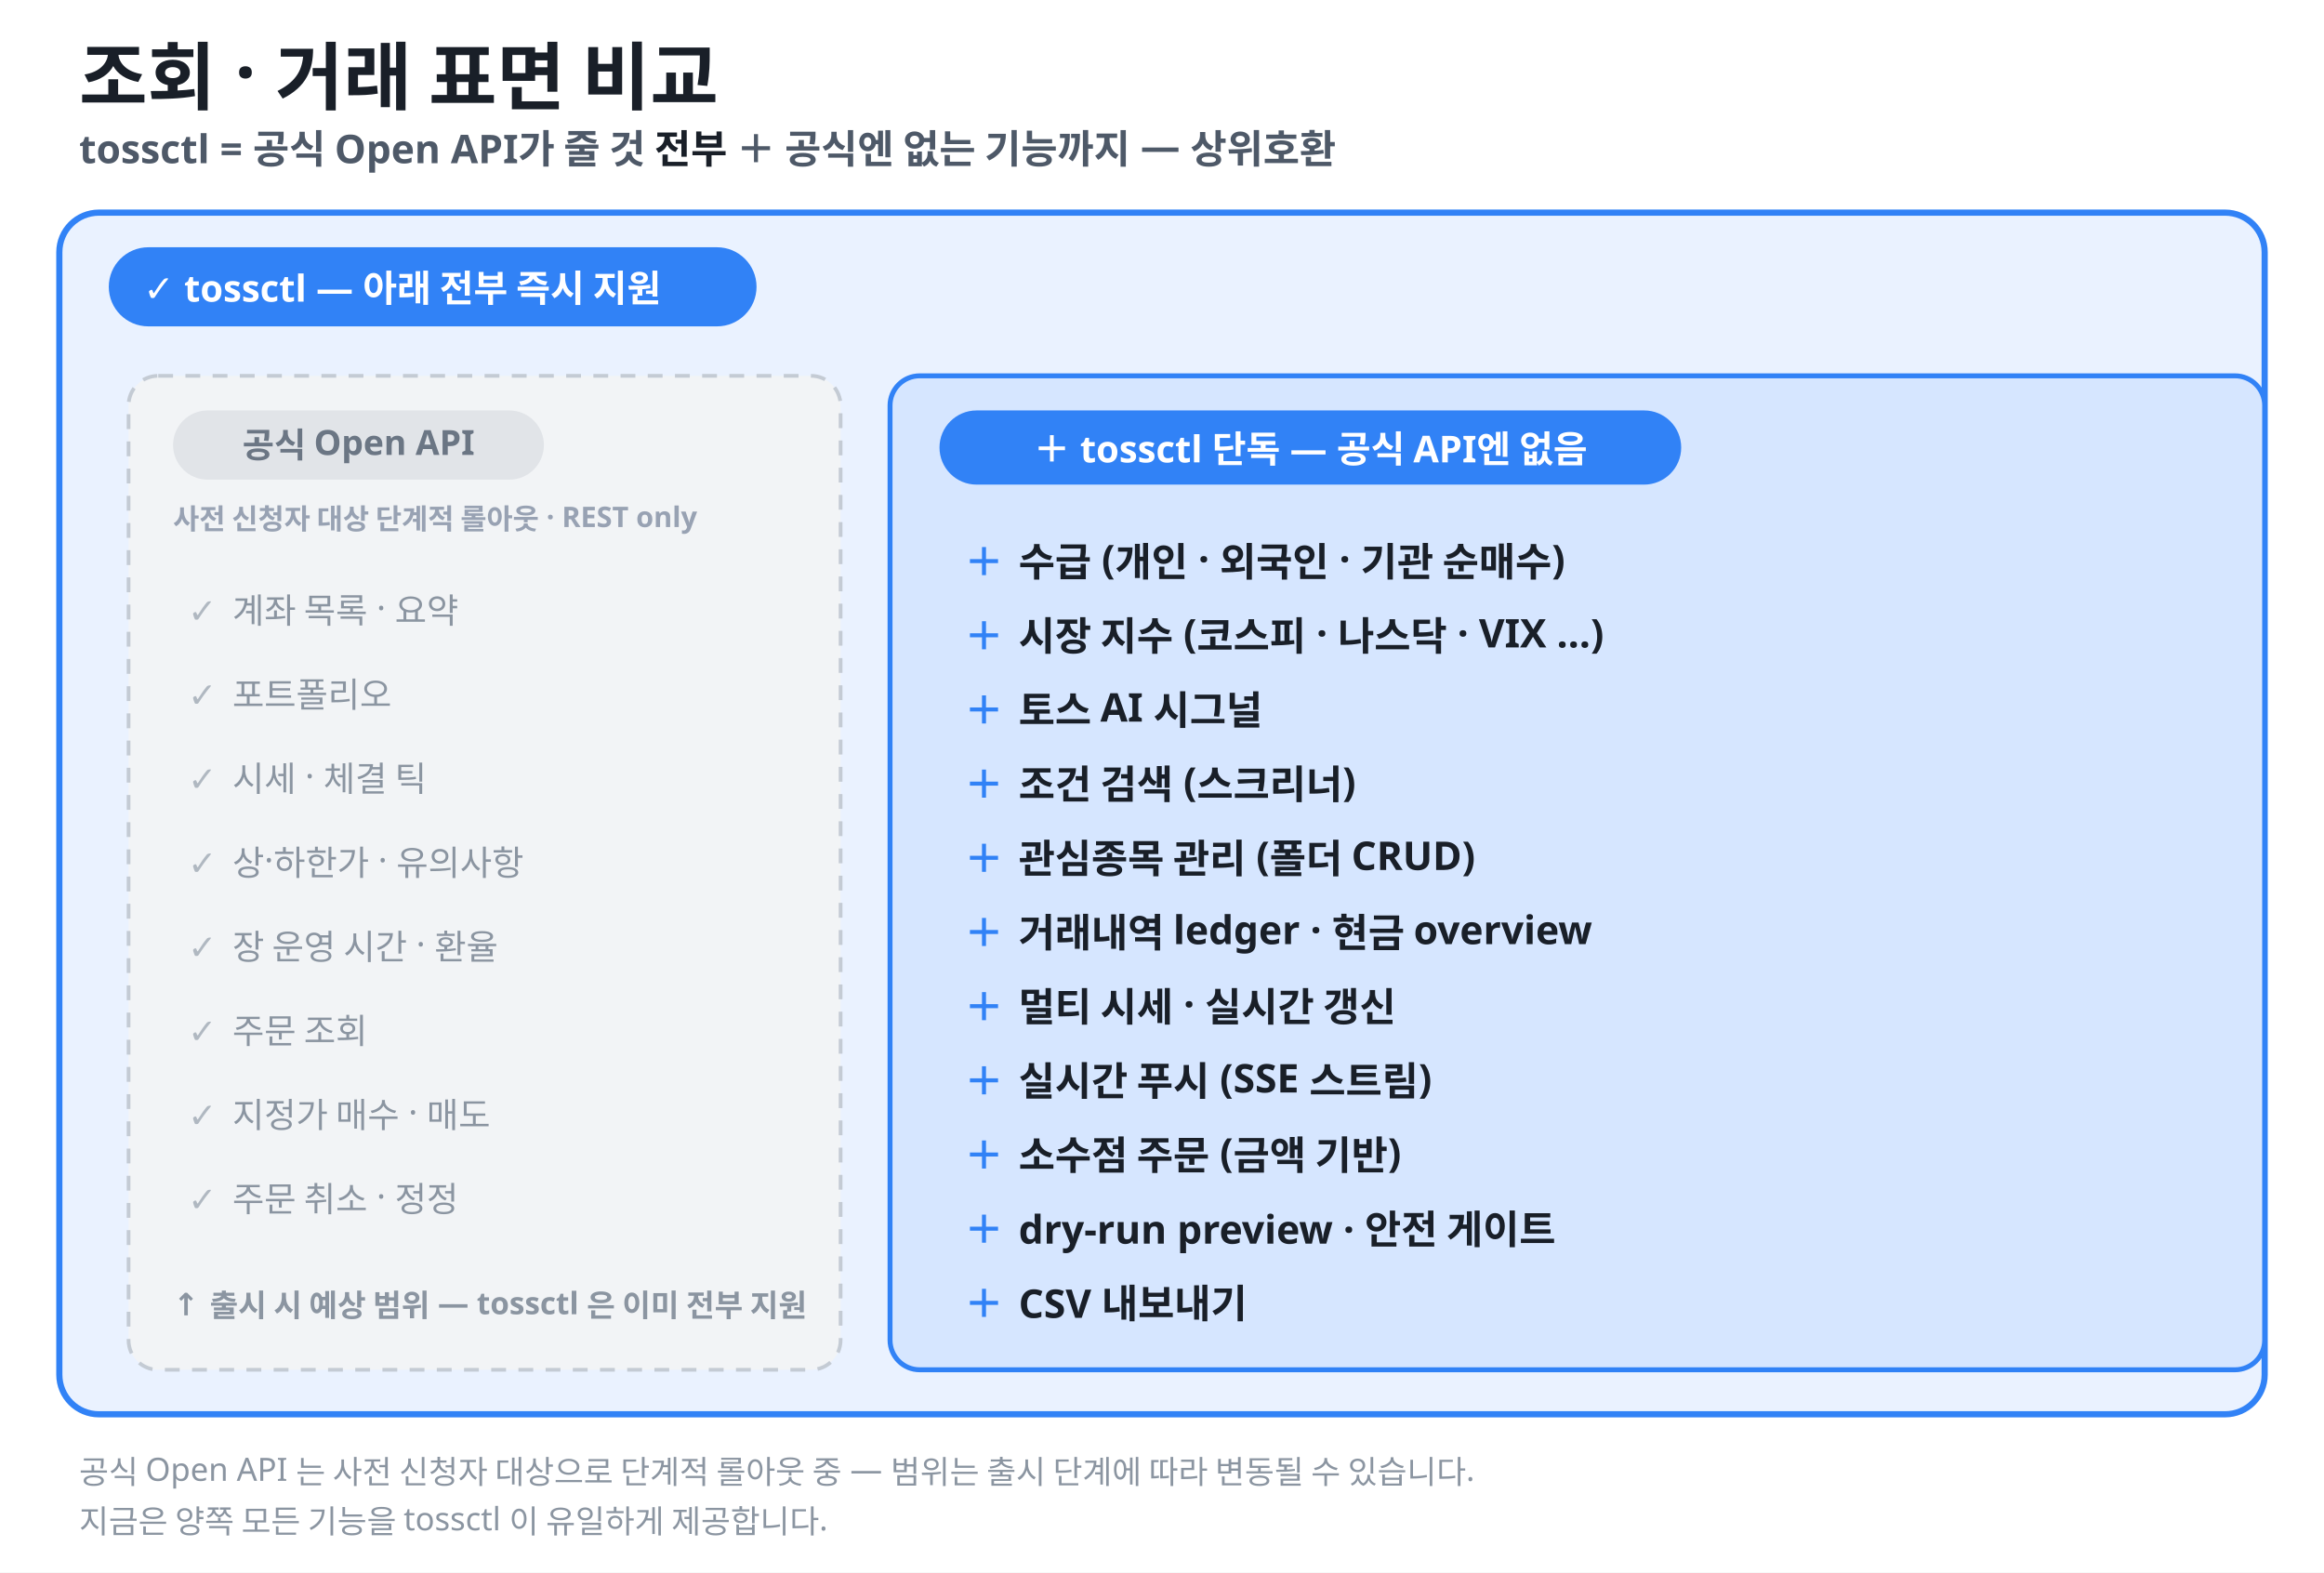
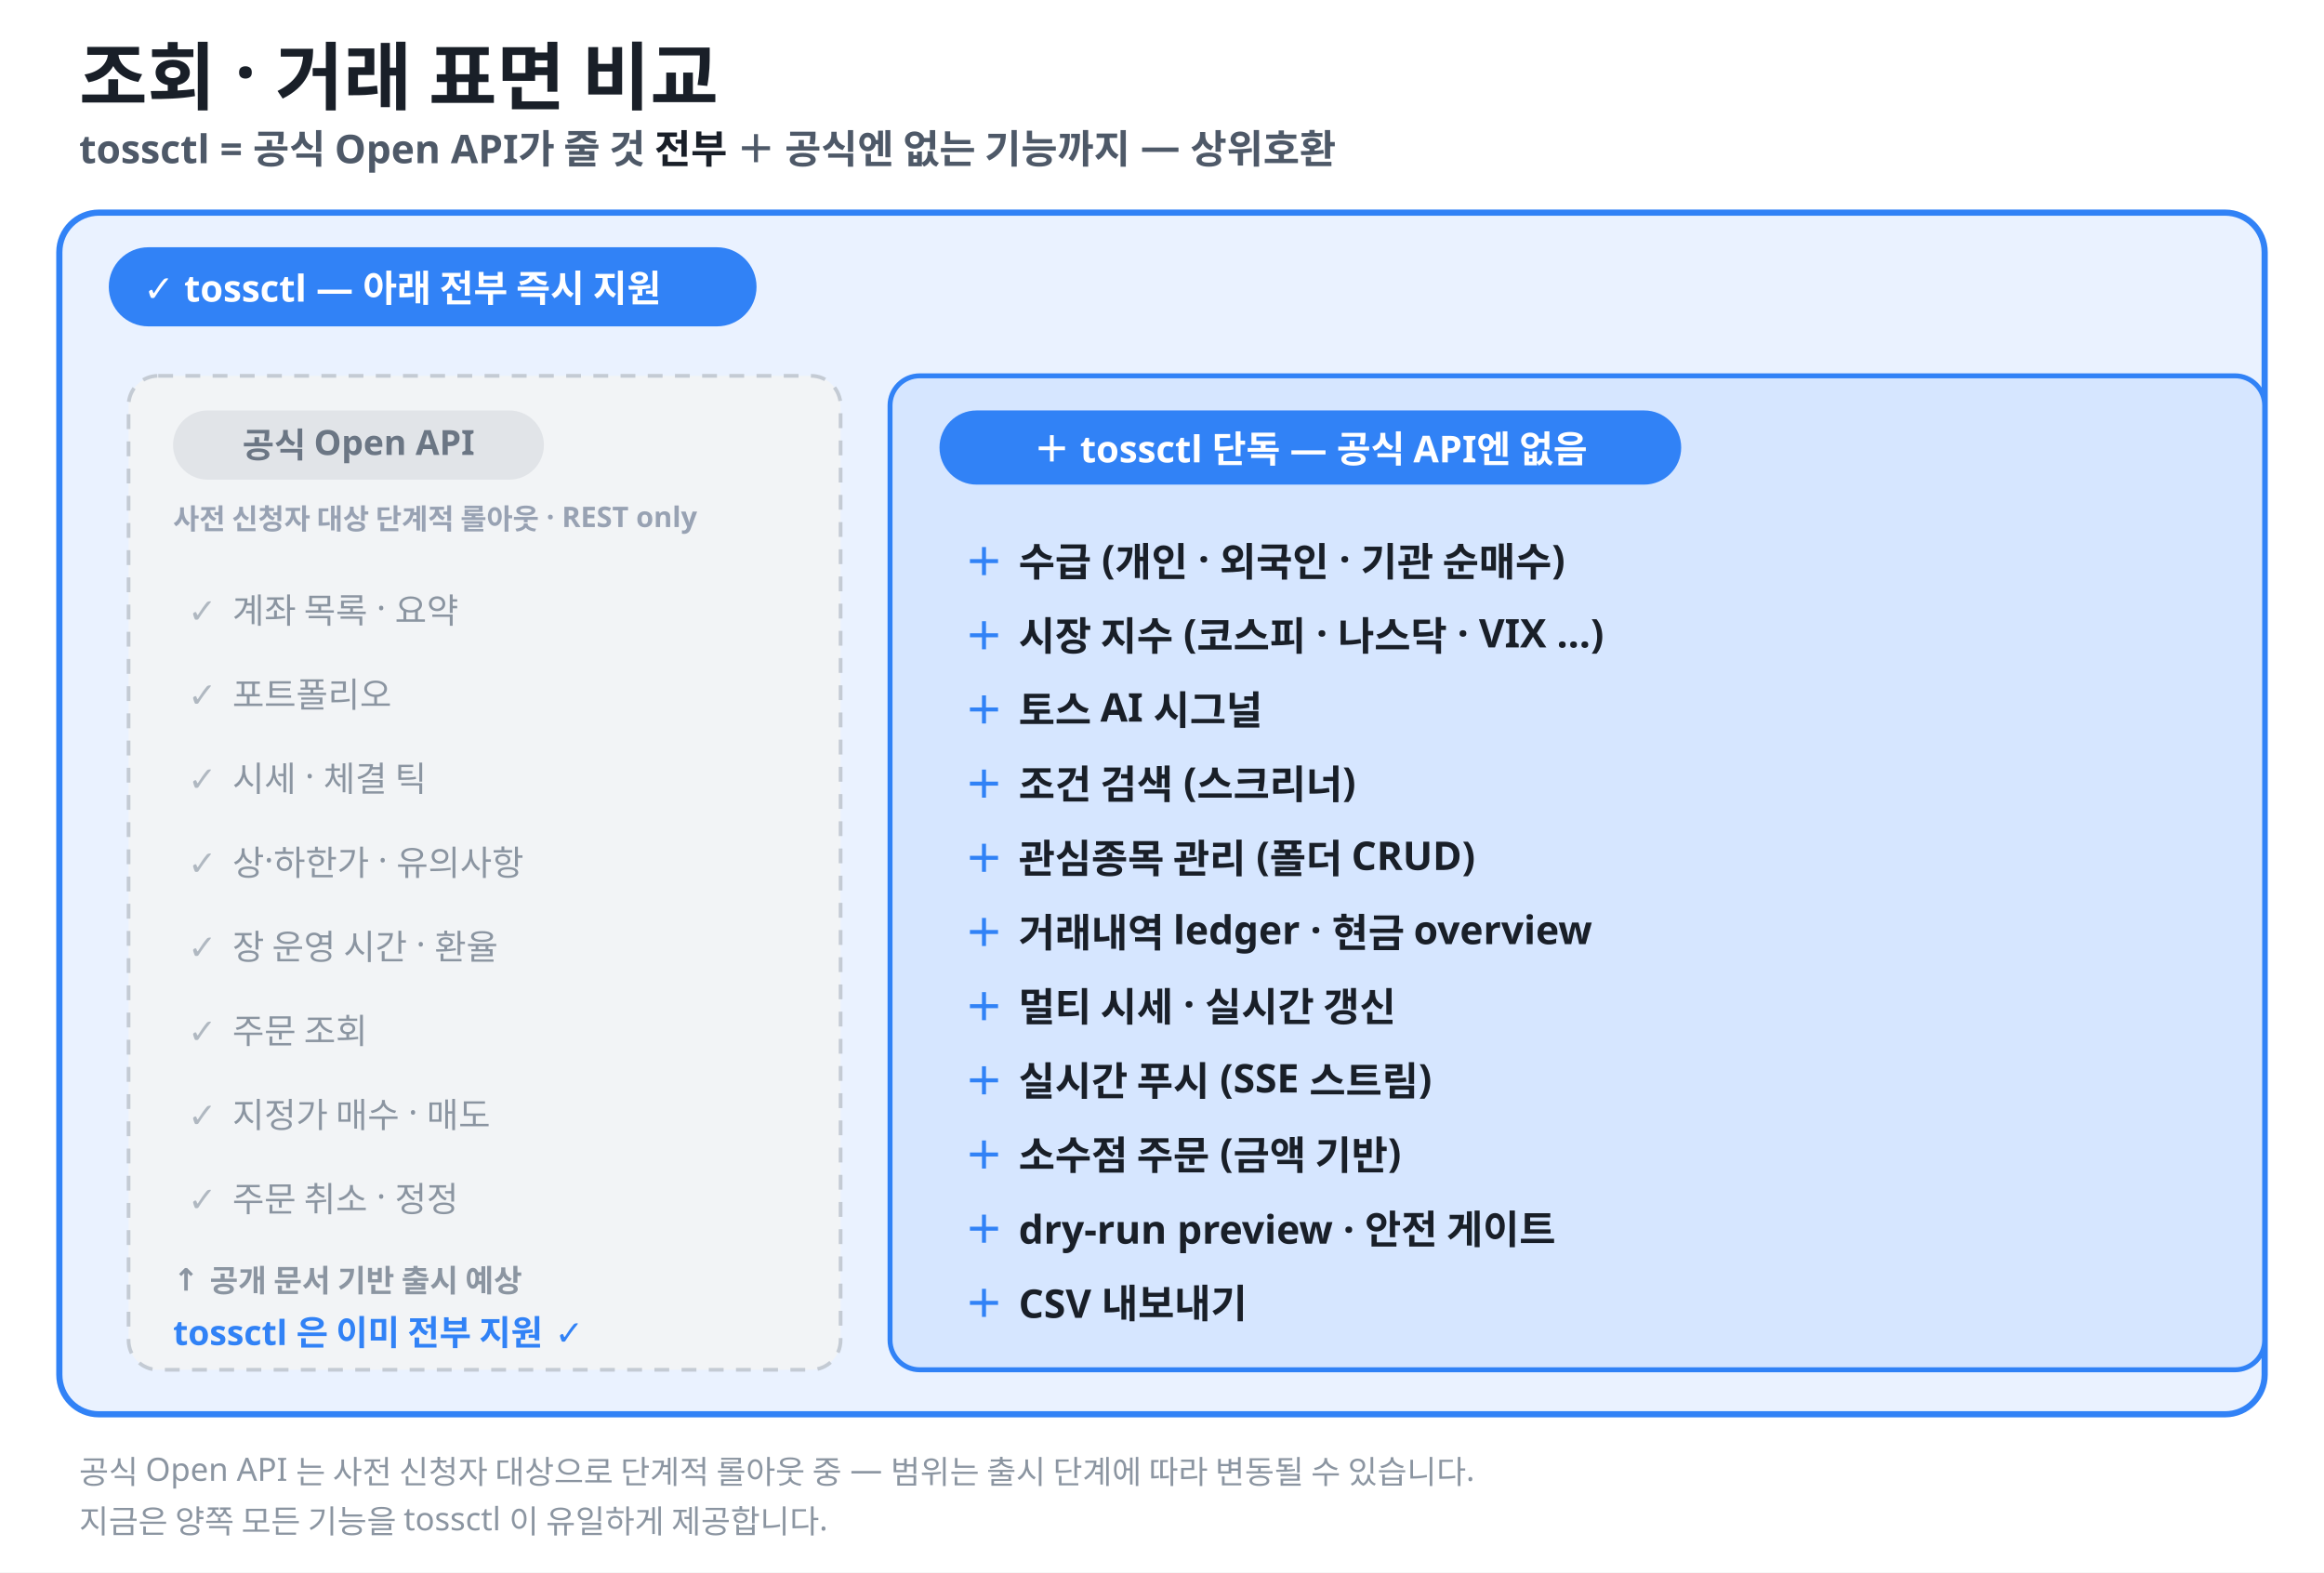
<svg xmlns="http://www.w3.org/2000/svg" width="940" height="636" viewBox="0 0 940 636" font-family="'Pretendard','Apple SD Gothic Neo','Malgun Gothic','Noto Sans KR','Segoe UI',sans-serif">
  <defs>
    <style>
      .title { font-size: 30px; font-weight: 800; fill: #191F28; }
      .subtitle { font-size: 16px; font-weight: 600; fill: #4E5968; }
      .legend { font-size: 12.5px; font-weight: 600; fill: #8B95A1; }
+       .legend-hl { font-size: 14px; font-weight: 800; fill: #3182F6; }
      .pill-strong { font-size: 15px; font-weight: 700; }
      .pill-muted { font-size: 14px; font-weight: 700; fill: #6B7684; }
      .note-muted { font-size: 11.5px; font-weight: 600; fill: #98A2B3; }
      .item-muted { font-size: 14px; fill: #8B95A1; }
      .item-strong { font-size: 16px; font-weight: 600; fill: #191F28; }
      .foot { font-size: 13px; fill: #8B95A1; }
      .check { font-size: 14px; fill: #B0B8C1; font-weight: 800; }
      .plus { font-size: 16px; fill: #3182F6; font-weight: 800; }
    </style>
  </defs>
  <rect width="940" height="636" fill="#FFFFFF" />
  <text x="32" y="42" class="title">조회 · 거래 표면 비교</text>
  <text x="32" y="66" class="subtitle">tossctl = 공식 Open API가 줄 것 <tspan font-weight="800" fill="#191F28">전부</tspan> ＋ 공식엔 없는 기능까지 — 상위호환</text>
  <rect x="24" y="86" width="892" height="486" rx="16" fill="#EAF2FF" stroke="#3182F6" stroke-width="2.5" />
  <rect x="44" y="100" width="262" height="32" rx="16" fill="#3182F6" />
  <text x="58" y="122" class="pill-strong" fill="#FFFFFF">✓ tossctl — 아래 전부 즉시 지원</text>
  <rect x="52" y="152" width="288" height="402" rx="12" fill="#F2F4F6" stroke="#C4CBD4" stroke-width="1.5" stroke-dasharray="6 5" />
  <rect x="70" y="166" width="150" height="28" rx="14" fill="#E1E4E8" />
  <text x="145" y="185" text-anchor="middle" class="pill-muted">공식 Open API</text>
  <text x="70" y="214" class="note-muted">사전 신청자 대상 단계적 롤아웃 · REST only</text>
  <text x="76" y="252" class="check">✓</text>
  <text x="94" y="252" class="item-muted">계좌 목록 · 요약</text>
  <text x="76" y="286" class="check">✓</text>
  <text x="94" y="286" class="item-muted">포트폴리오</text>
  <text x="76" y="320" class="check">✓</text>
  <text x="94" y="320" class="item-muted">시세 · 체결 틱</text>
  <text x="76" y="354" class="check">✓</text>
  <text x="94" y="354" class="item-muted">상·하한가 · 유의사항</text>
  <text x="76" y="388" class="check">✓</text>
  <text x="94" y="388" class="item-muted">장 운영 시간 · 환율</text>
  <text x="76" y="422" class="check">✓</text>
  <text x="94" y="422" class="item-muted">주문 조회</text>
  <text x="76" y="456" class="check">✓</text>
  <text x="94" y="456" class="item-muted">지정가 매수 · 매도</text>
  <text x="76" y="490" class="check">✓</text>
  <text x="94" y="490" class="item-muted">주문 취소 · 정정</text>
-   <text x="70" y="532" class="legend">↑ 출시 시 예상 범위 — tossctl 은 이미 전부 지원</text>
+   <text x="70" y="522" class="legend">↑ 공개 문서 기반 출시 예상</text>
+   <text x="70" y="544" class="legend-hl">tossctl 은 이미 전부 지원 ✓</text>
  <rect x="360" y="152" width="556" height="402" rx="12" fill="#D6E6FF" stroke="#3182F6" stroke-width="2" />
  <rect x="380" y="166" width="300" height="30" rx="15" fill="#3182F6" />
  <text x="530" y="187" text-anchor="middle" class="pill-strong" fill="#FFFFFF">＋ tossctl 단독 — 공식 API엔 없음</text>
  <text x="390" y="233" class="plus">＋</text>
  <text x="412" y="233" class="item-strong">수급 (개인 · 외국인 · 기관 순매수)</text>
  <text x="390" y="263" class="plus">＋</text>
  <text x="412" y="263" class="item-strong">시장 지수 (코스피 · 나스닥 · VIX …)</text>
  <text x="390" y="293" class="plus">＋</text>
  <text x="412" y="293" class="item-strong">토스 AI 시그널</text>
  <text x="390" y="323" class="plus">＋</text>
  <text x="412" y="323" class="item-strong">조건 검색 (스크리너)</text>
  <text x="390" y="353" class="plus">＋</text>
  <text x="412" y="353" class="item-strong">관심종목 관리 (폴더 CRUD)</text>
  <text x="390" y="383" class="plus">＋</text>
  <text x="412" y="383" class="item-strong">거래내역 ledger · 현금 overview</text>
  <text x="390" y="413" class="plus">＋</text>
  <text x="412" y="413" class="item-strong">멀티 시세 · 실시간 갱신</text>
  <text x="390" y="443" class="plus">＋</text>
  <text x="412" y="443" class="item-strong">실시간 푸시 (SSE 스트림)</text>
  <text x="390" y="473" class="plus">＋</text>
  <text x="412" y="473" class="item-strong">소수점 주문 (금액 기반)</text>
  <text x="390" y="503" class="plus">＋</text>
  <text x="412" y="503" class="item-strong">dry-run preview · 안전 게이트</text>
  <text x="390" y="533" class="plus">＋</text>
  <text x="412" y="533" class="item-strong">CSV 내보내기</text>
  <text x="32" y="600" class="foot">공식 Open API 는 사전 신청자 대상으로 단계적 롤아웃 중 — 범위는 출시 단계에 따라 변동될 수 있습니다.</text>
  <text x="32" y="620" class="foot">지금은 양쪽 모든 기능을 tossctl 이 유일하게 제공합니다.</text>
</svg>
